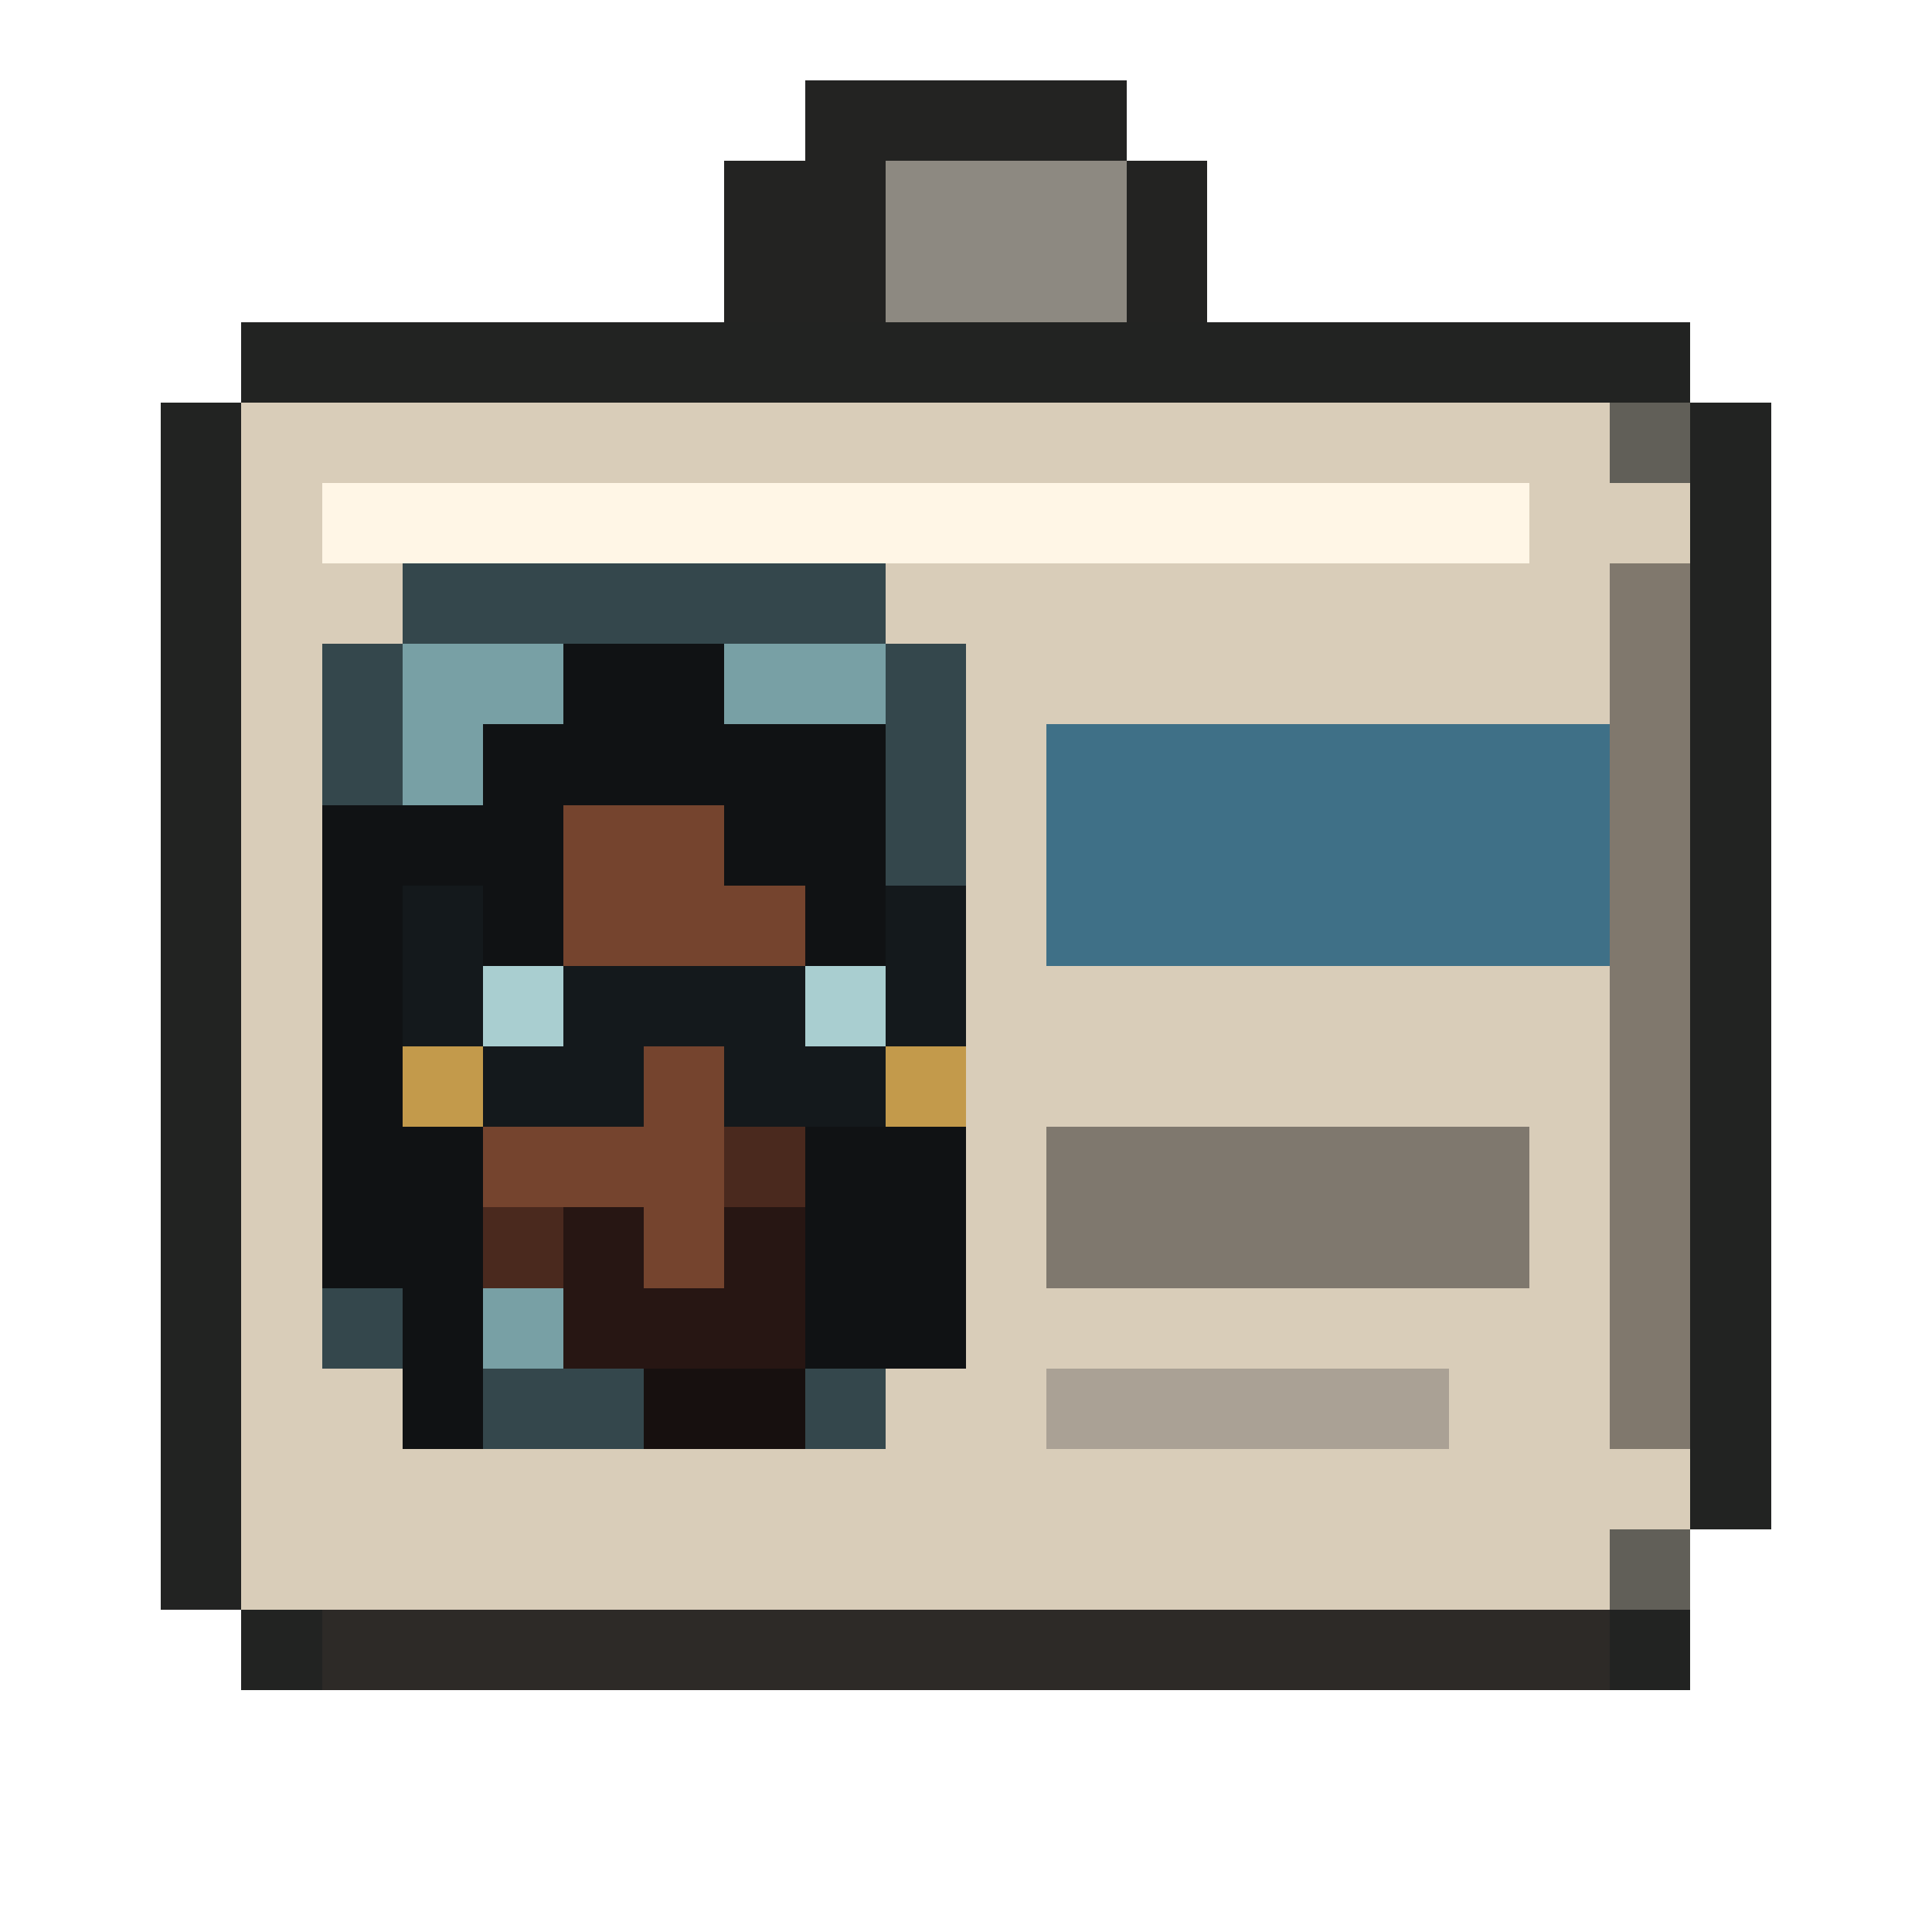
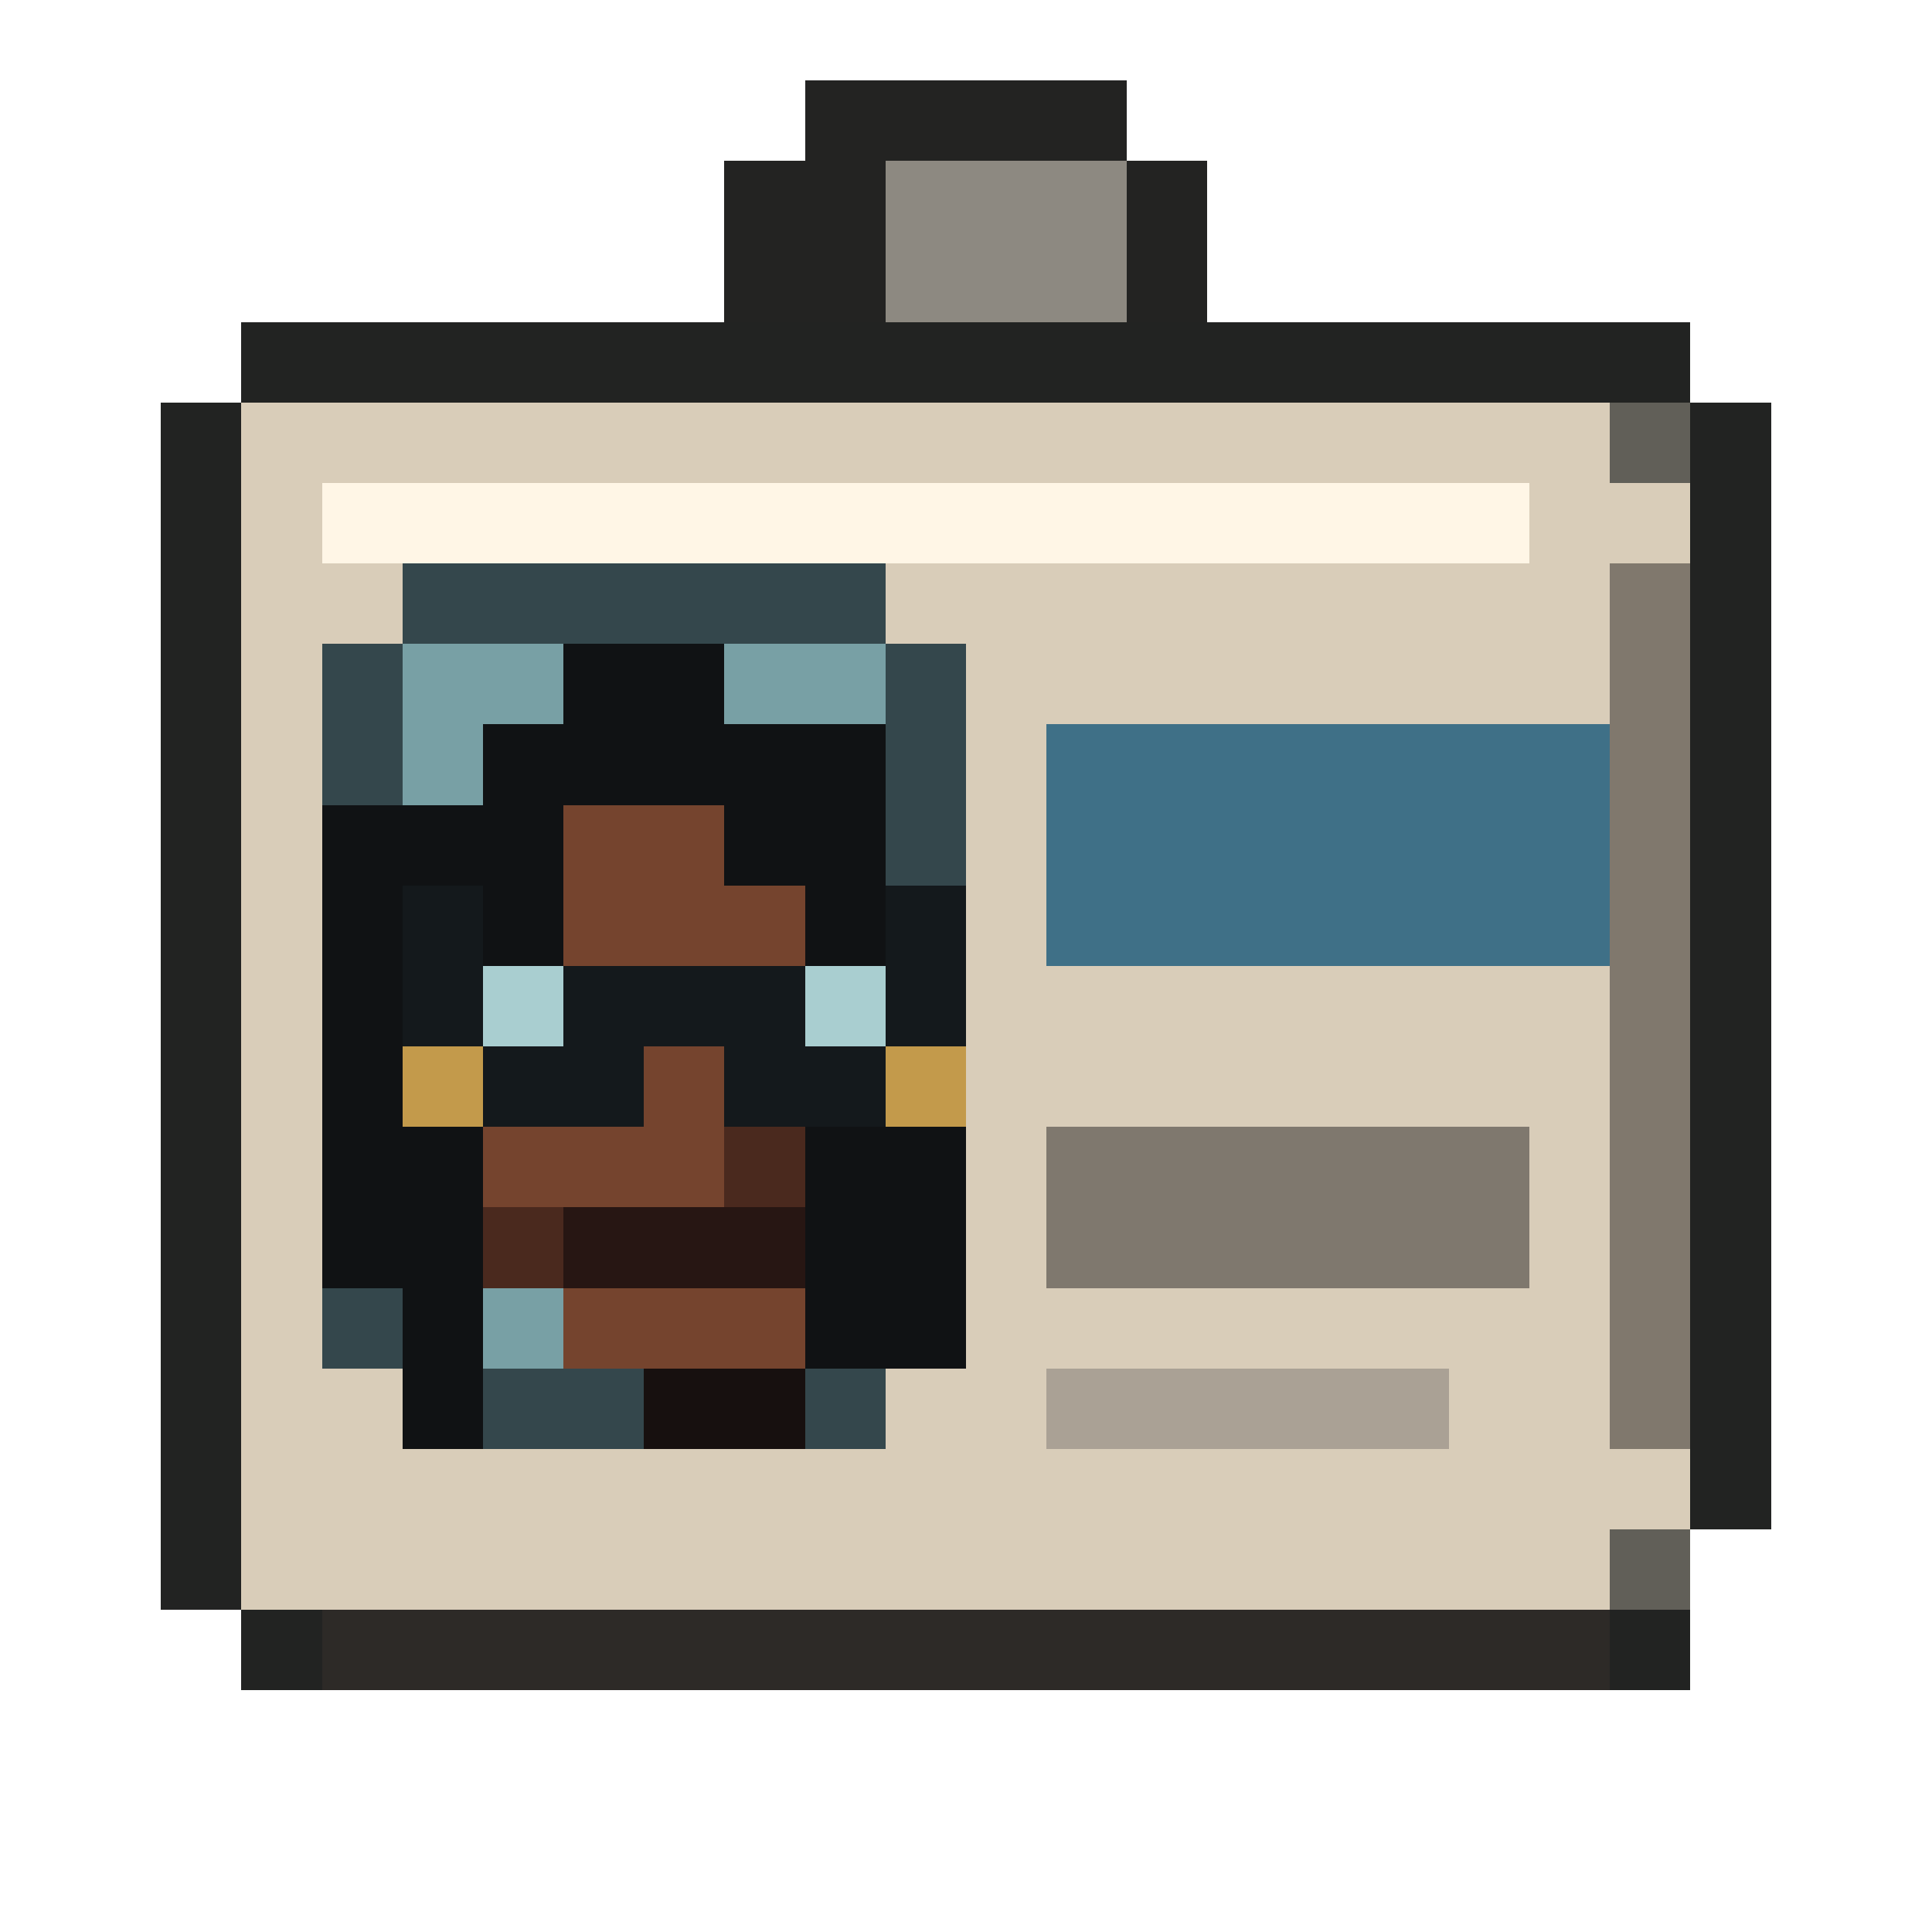
<svg xmlns="http://www.w3.org/2000/svg" viewBox="0 0 24 24" shape-rendering="crispEdges" data-m98-concept="about-myles" data-m98-grid="24">
  <path fill="#232322" d="M10 1H14V2H15V5H9V2H10Z" />
  <rect fill="#8d8981" x="11" y="2" width="3" height="2" />
  <path fill="#222322" d="M3 4H21V5H22V19H21V21H3V20H2V5H3Z" />
  <rect fill="#615f58" x="3" y="5" width="18" height="15" />
  <path fill="#d9cdb9" d="M3 5H20V6H21V19H20V20H3Z" />
  <rect fill="#fff6e6" x="4" y="6" width="15" height="1" />
  <path fill="#34474c" d="M5 7H11V8H12V17H11V18H5V17H4V8H5Z" />
  <rect fill="#78a0a5" x="5" y="8" width="6" height="9" />
  <path fill="#101214" d="M7 8H9V9H11V11H12V17H10V13H9V10H7V13H6V18H5V16H4V10H6V9H7Z" />
  <path fill="#4a291e" d="M7 10H9V11H10V15H9V17H7V16H6V12H7Z" />
  <path fill="#75442e" d="M7 10H9V11H10V14H9V16H7V15H6V12H7Z" />
  <path fill="#14191c" d="M5 11H6V12H8V14H5ZM9 12H11V11H12V14H9Z" />
  <rect fill="#a9ced0" x="6" y="12" width="1" height="1" />
  <rect fill="#a9ced0" x="10" y="12" width="1" height="1" />
  <rect fill="#14191c" x="8" y="12" width="1" height="1" />
  <rect fill="#c39a4b" x="5" y="13" width="1" height="1" />
  <rect fill="#c39a4b" x="11" y="13" width="1" height="1" />
-   <rect fill="#271613" x="7" y="15" width="1" height="1" />
-   <rect fill="#271613" x="9" y="15" width="1" height="1" />
-   <rect fill="#271613" x="7" y="16" width="3" height="1" />
+   <rect fill="#271613" x="7" y="15" width="3" height="1" />
+   <rect fill="#75442e" x="7" y="16" width="3" height="1" />
  <rect fill="#17100f" x="8" y="17" width="2" height="1" />
  <rect fill="#3f7087" x="13" y="9" width="7" height="3" />
  <rect fill="#7f786e" x="13" y="14" width="6" height="2" />
  <rect fill="#aaa195" x="13" y="17" width="5" height="1" />
  <rect fill="#80786d" x="20" y="7" width="1" height="11" />
  <rect fill="#2d2a27" x="4" y="20" width="16" height="1" />
</svg>
